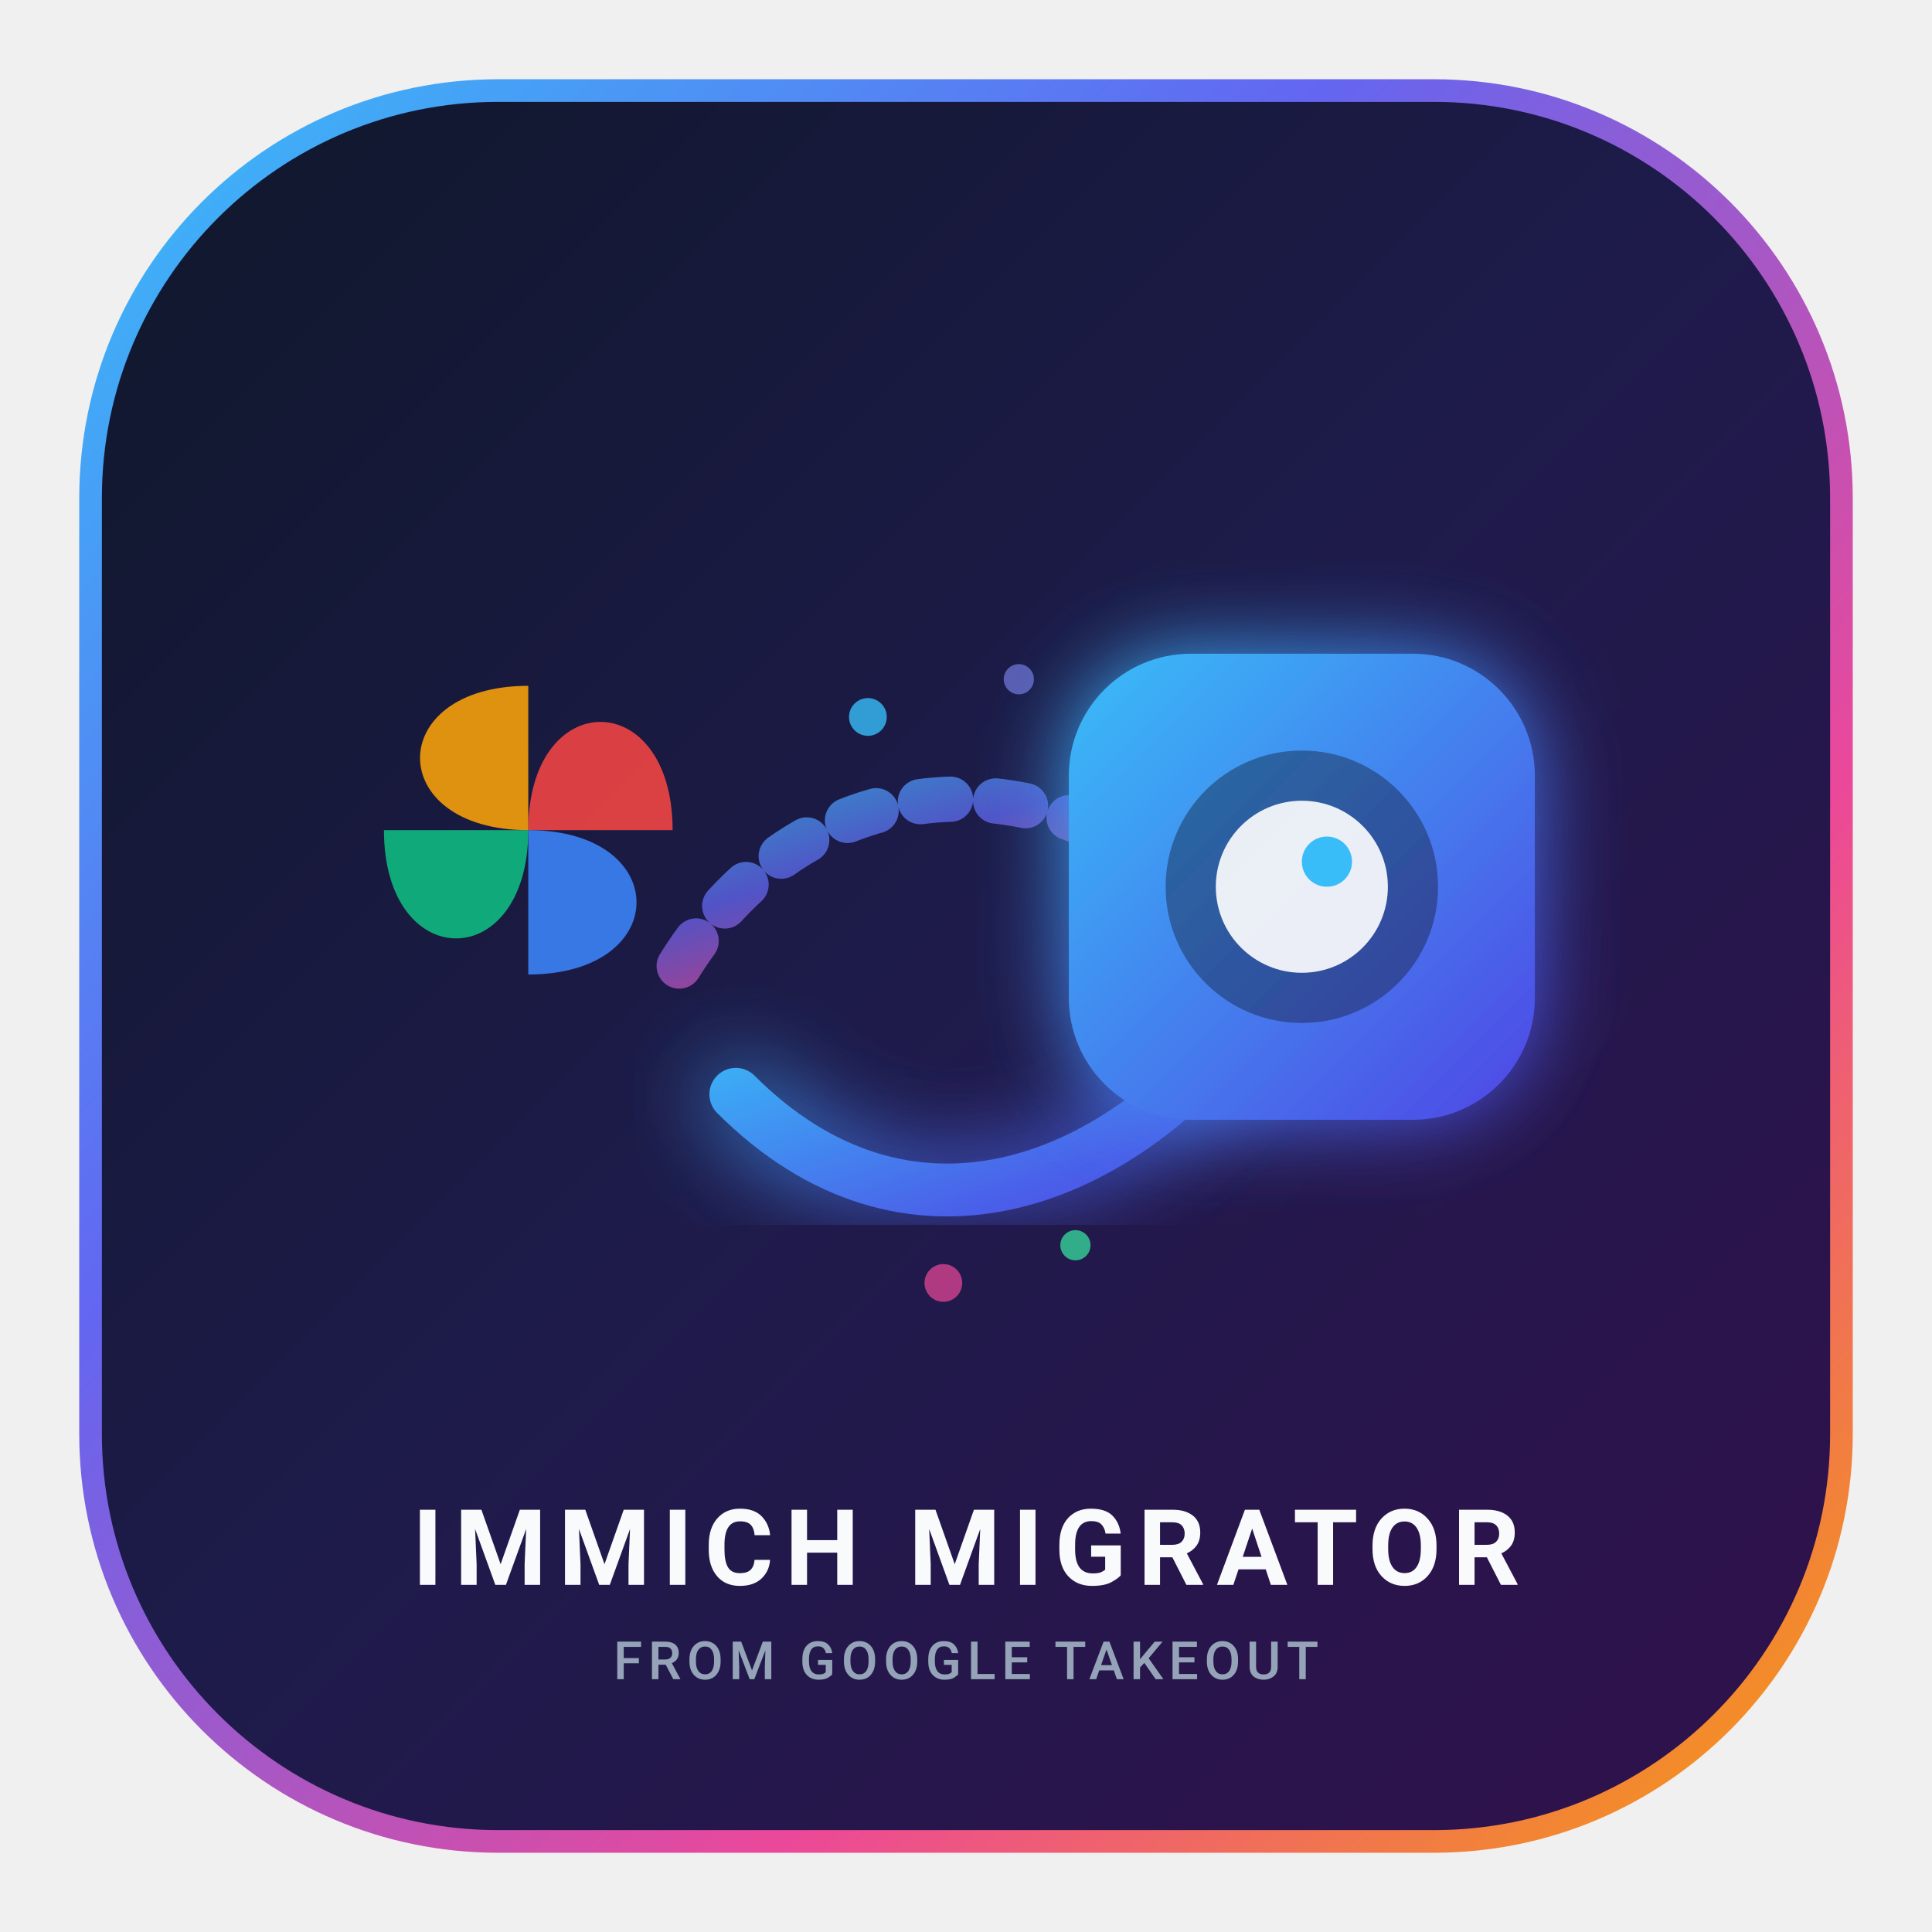
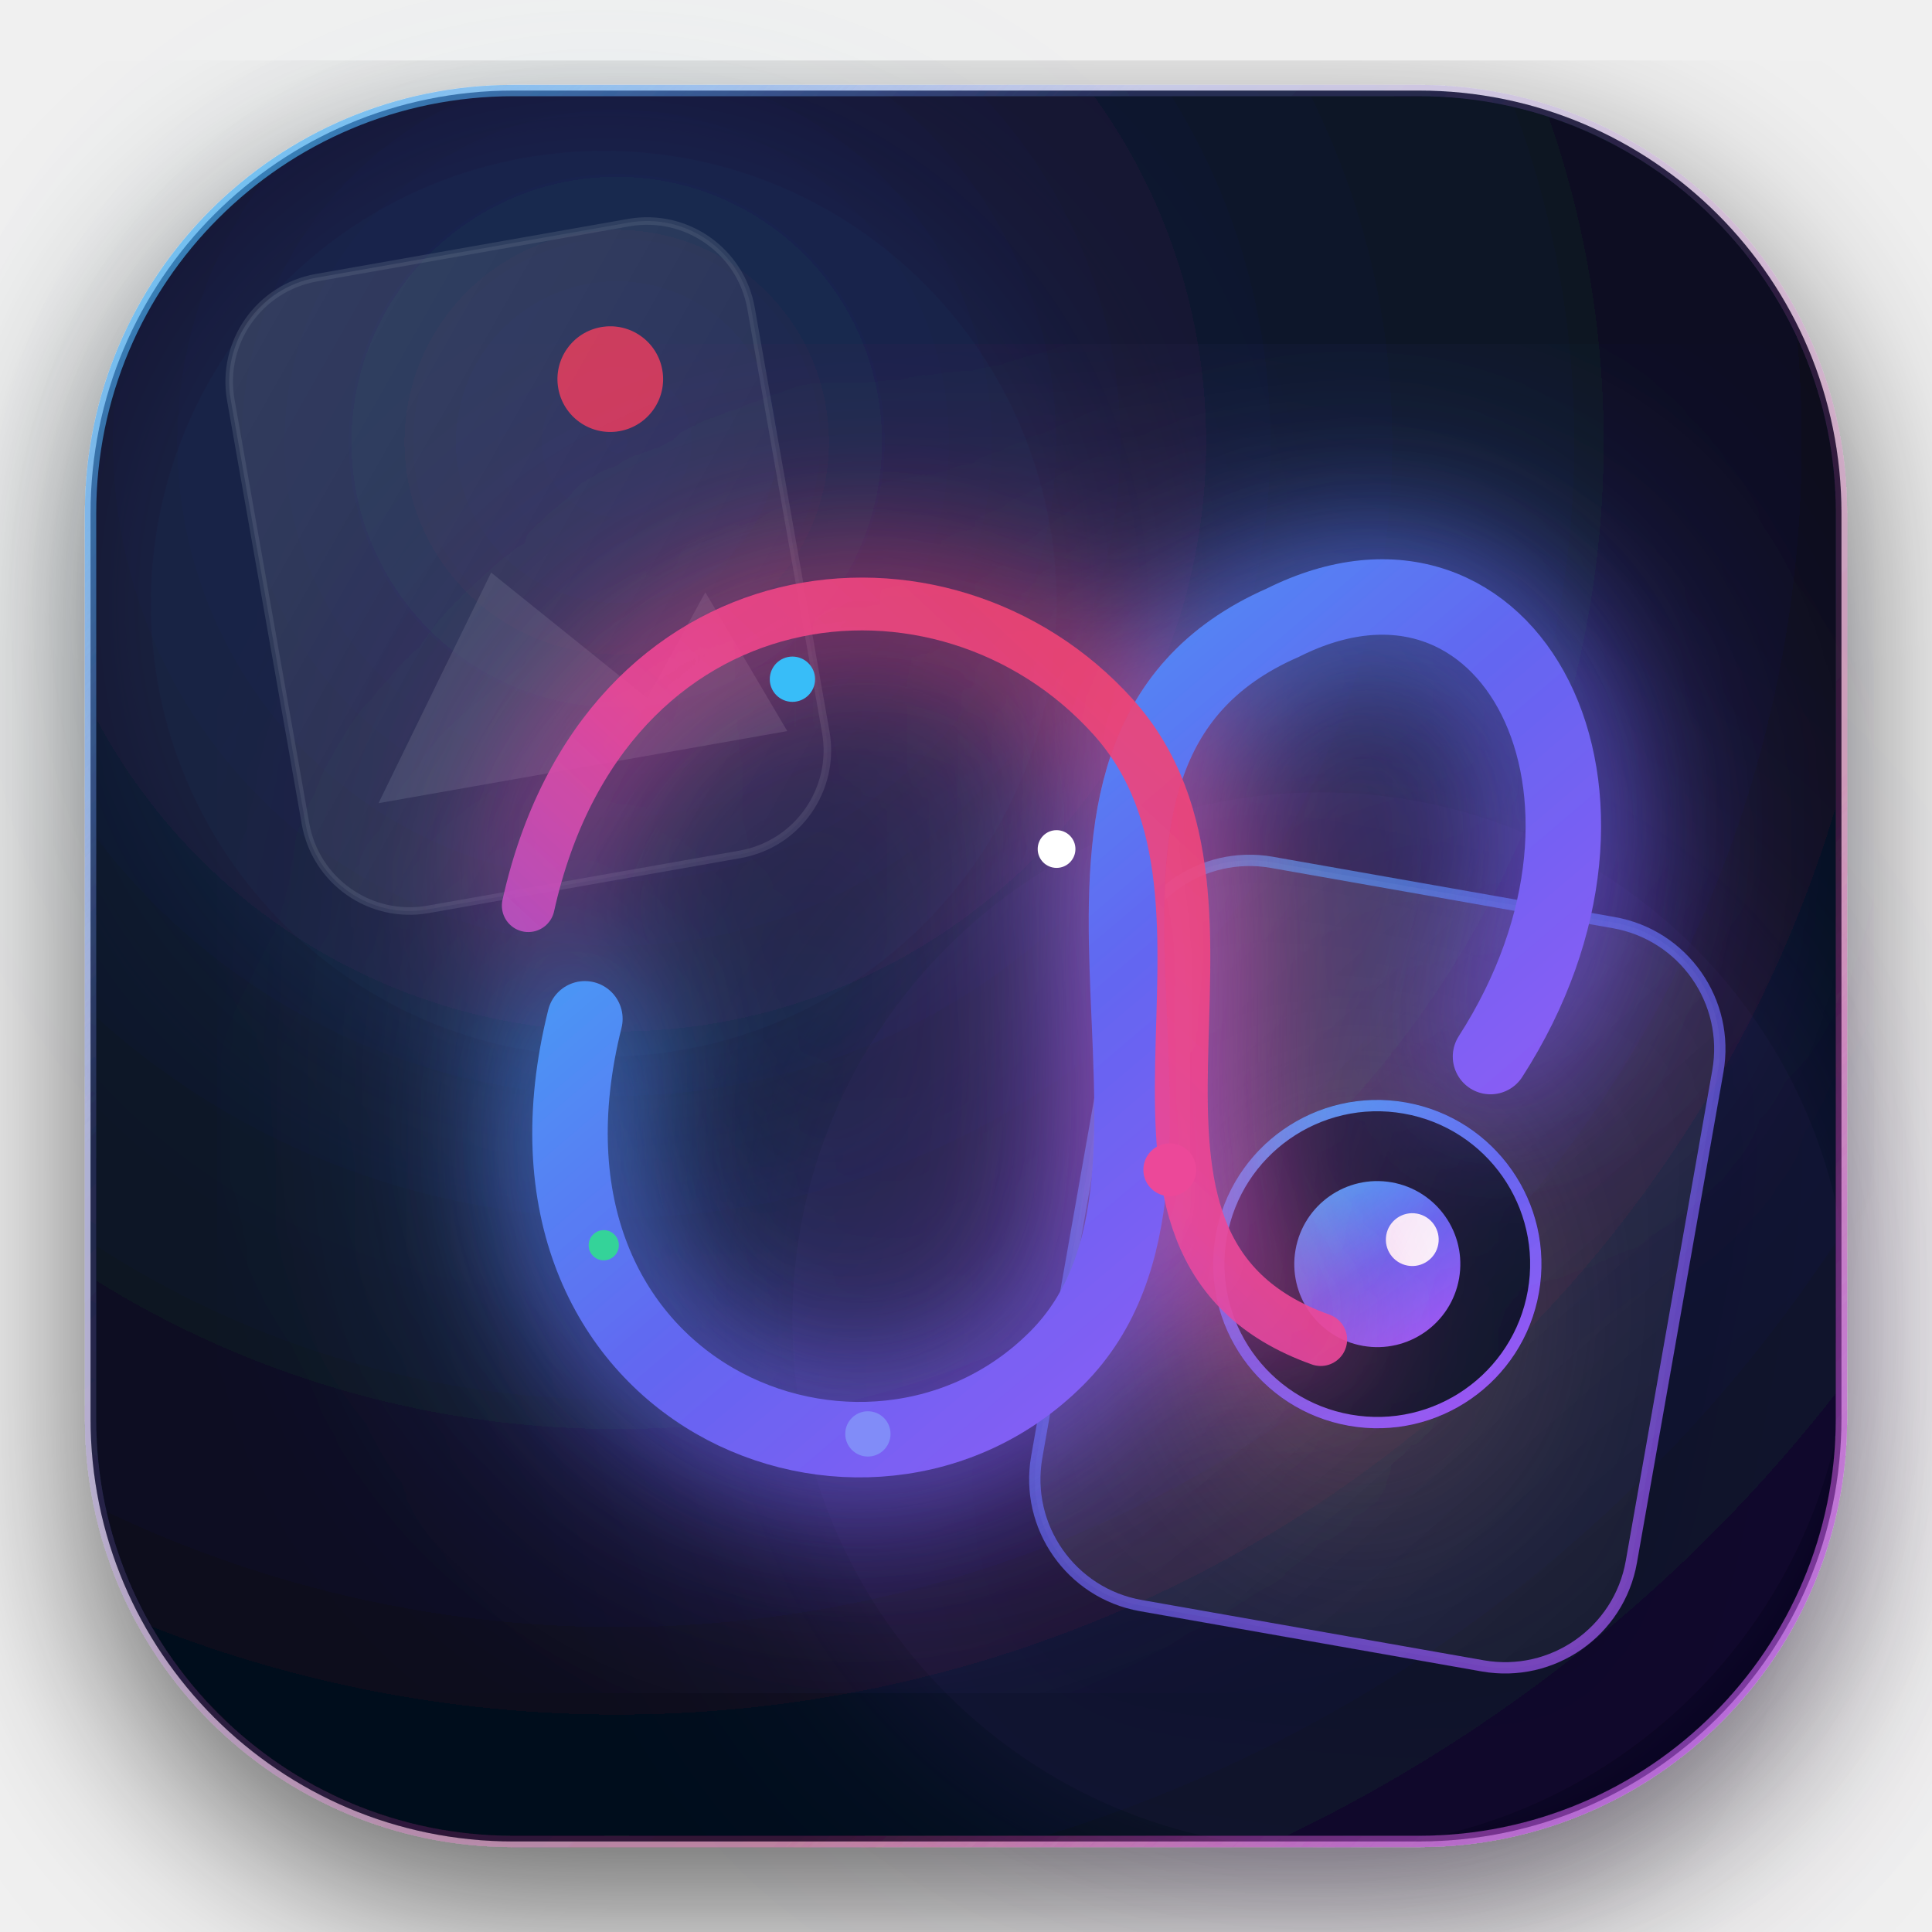
<svg xmlns="http://www.w3.org/2000/svg" viewBox="0 0 512 512" width="100%" height="100%">
  <defs>
-     <linearGradient id="bgGradient" x1="0%" y1="0%" x2="100%" y2="100%">
-       <stop offset="0%" stop-color="#0f172a" />
-       <stop offset="50%" stop-color="#1e1b4b" />
-       <stop offset="100%" stop-color="#31104b" />
+     <radialGradient id="meshGrad" cx="30%" cy="20%" r="90%">
+       <stop offset="0%" stop-color="#1e1b4b" />
+       <stop offset="45%" stop-color="#0f172a" />
+       <stop offset="100%" stop-color="#020617" />
+     </radialGradient>
+     <linearGradient id="streamGrad1" x1="0%" y1="0%" x2="100%" y2="100%">
+       <stop offset="0%" stop-color="#38bdf8" />
+       <stop offset="50%" stop-color="#6366f1" />
+       <stop offset="100%" stop-color="#a855f7" />
    </linearGradient>
-     <linearGradient id="borderGrad" x1="0%" y1="0%" x2="100%" y2="100%">
-       <stop offset="0%" stop-color="#38bdf8" />
-       <stop offset="35%" stop-color="#6366f1" />
-       <stop offset="70%" stop-color="#ec4899" />
-       <stop offset="100%" stop-color="#f59e0b" />
+     <linearGradient id="streamGrad2" x1="100%" y1="0%" x2="0%" y2="100%">
+       <stop offset="0%" stop-color="#f43f5e" />
+       <stop offset="50%" stop-color="#ec4899" />
+       <stop offset="100%" stop-color="#8b5cf6" />
    </linearGradient>
-     <linearGradient id="photoSrcGrad" x1="0%" y1="0%" x2="100%" y2="100%">
-       <stop offset="0%" stop-color="#ef4444" />
-       <stop offset="50%" stop-color="#f59e0b" />
-       <stop offset="100%" stop-color="#10b981" />
+     <linearGradient id="borderShine" x1="0%" y1="0%" x2="100%" y2="100%">
+       <stop offset="0%" stop-color="#38bdf8" stop-opacity="0.8" />
+       <stop offset="30%" stop-color="#818cf8" stop-opacity="0.2" />
+       <stop offset="70%" stop-color="#ec4899" stop-opacity="0.2" />
+       <stop offset="100%" stop-color="#a855f7" stop-opacity="0.8" />
    </linearGradient>
-     <linearGradient id="immichGrad" x1="0%" y1="0%" x2="100%" y2="100%">
-       <stop offset="0%" stop-color="#38bdf8" />
-       <stop offset="100%" stop-color="#4f46e5" />
+     <linearGradient id="cardGrad" x1="0%" y1="0%" x2="100%" y2="100%">
+       <stop offset="0%" stop-color="#ffffff" stop-opacity="0.12" />
+       <stop offset="100%" stop-color="#ffffff" stop-opacity="0.02" />
    </linearGradient>
-     <filter id="glow" x="-20%" y="-20%" width="140%" height="140%">
-       <feGaussianBlur stdDeviation="12" result="blur" />
-       <feComposite in="SourceGraphic" in2="blur" operator="over" />
+     <filter id="ultraGlow" x="-30%" y="-30%" width="160%" height="160%">
+       <feGaussianBlur stdDeviation="18" result="blur1" />
+       <feGaussianBlur stdDeviation="36" result="blur2" />
+       <feMerge>
+         <feMergeNode in="blur2" />
+         <feMergeNode in="blur1" />
+         <feMergeNode in="SourceGraphic" />
+       </feMerge>
+     </filter>
+     <filter id="softShadow" x="-10%" y="-10%" width="120%" height="120%">
+       <feDropShadow dx="0" dy="16" stdDeviation="24" flood-color="#000000" flood-opacity="0.6" />
    </filter>
  </defs>
-   <rect x="24" y="24" width="464" height="464" rx="108" fill="url(#bgGradient)" stroke="url(#borderGrad)" stroke-width="6" />
-   <g transform="translate(140, 220) scale(0.85)">
-     <path d="M 0,0 C 0,-45 45,-45 45,0 Z" fill="#ef4444" opacity="0.9" />
-     <path d="M 0,0 C 45,0 45,45 0,45 Z" fill="#3b82f6" opacity="0.9" />
-     <path d="M 0,0 C 0,45 -45,45 -45,0 Z" fill="#10b981" opacity="0.9" />
-     <path d="M 0,0 C -45,0 -45,-45 0,-45 Z" fill="#f59e0b" opacity="0.9" />
+   <rect x="24" y="24" width="464" height="464" rx="112" fill="url(#meshGrad)" stroke="url(#borderShine)" stroke-width="3" filter="url(#softShadow)" />
+   <circle cx="160" cy="160" r="120" fill="#38bdf8" opacity="0.08" filter="url(#ultraGlow)" />
+   <circle cx="350" cy="350" r="140" fill="#a855f7" opacity="0.10" filter="url(#ultraGlow)" />
+   <g transform="translate(140, 150) rotate(-10)">
+     <rect x="-70" y="-85" width="140" height="170" rx="28" fill="url(#cardGrad)" stroke="#64748b" stroke-width="2" stroke-opacity="0.3" backdrop-filter="blur(10px)" />
+     <circle cx="30" cy="-45" r="14" fill="#f43f5e" opacity="0.8" />
+     <path d="M -50,55 L -10,0 L 25,40 L 45,15 L 60,55 Z" fill="#64748b" opacity="0.35" />
  </g>
-   <path d="M 180,256 C 215,200 280,200 320,240" fill="none" stroke="url(#borderGrad)" stroke-width="12" stroke-linecap="round" stroke-dasharray="8 12" opacity="0.75" />
-   <path d="M 195,290 C 240,335 295,315 330,270" fill="none" stroke="url(#immichGrad)" stroke-width="14" stroke-linecap="round" filter="url(#glow)" />
-   <polygon points="345,260 320,250 338,285" fill="#38bdf8" />
-   <g transform="translate(345, 235) scale(0.95)" filter="url(#glow)">
-     <rect x="-65" y="-65" width="130" height="130" rx="34" fill="url(#immichGrad)" />
-     <circle cx="0" cy="0" r="38" fill="#0f172a" opacity="0.4" />
-     <circle cx="0" cy="0" r="24" fill="#ffffff" opacity="0.9" />
-     <circle cx="7" cy="-7" r="7" fill="#38bdf8" />
+   <g transform="translate(365, 335) rotate(10)" filter="url(#softShadow)">
+     <rect x="-80" y="-100" width="160" height="200" rx="34" fill="url(#cardGrad)" stroke="url(#streamGrad1)" stroke-width="3" stroke-opacity="0.7" />
+     <circle cx="0" cy="0" r="42" fill="#0f172a" stroke="url(#streamGrad1)" stroke-width="3" />
+     <circle cx="0" cy="0" r="22" fill="url(#streamGrad1)" />
+     <circle cx="8" cy="-8" r="7" fill="#ffffff" />
  </g>
-   <circle cx="230" cy="190" r="5" fill="#38bdf8" opacity="0.8" />
-   <circle cx="270" cy="180" r="4" fill="#818cf8" opacity="0.6" />
-   <circle cx="250" cy="340" r="5" fill="#ec4899" opacity="0.7" />
-   <circle cx="285" cy="330" r="4" fill="#34d399" opacity="0.8" />
-   <text x="256" y="420" font-family="-apple-system, BlinkMacSystemFont, 'Segoe UI', Roboto, Helvetica, Arial, sans-serif" font-size="28" font-weight="700" fill="#f8fafc" text-anchor="middle" letter-spacing="3">
-     IMMICH MIGRATOR
-   </text>
-   <text x="256" y="445" font-family="-apple-system, BlinkMacSystemFont, 'Segoe UI', Roboto, Helvetica, Arial, sans-serif" font-size="14" font-weight="500" fill="#94a3b8" text-anchor="middle" letter-spacing="1.5">
-     FROM GOOGLE TAKEOUT
-   </text>
+   <g filter="url(#ultraGlow)">
+     <path d="M 155,270 C 130,370 230,410 280,360 C 330,310 260,200 340,165 C 400,135 440,210 395,280" fill="none" stroke="url(#streamGrad1)" stroke-width="20" stroke-linecap="round" />
+     <path d="M 140,240 C 160,150 250,140 295,190 C 340,240 280,330 350,355" fill="none" stroke="url(#streamGrad2)" stroke-width="14" stroke-linecap="round" opacity="0.9" />
+   </g>
+   <circle cx="210" cy="180" r="6" fill="#38bdf8" />
+   <circle cx="280" cy="225" r="5" fill="#ffffff" />
+   <circle cx="310" cy="310" r="7" fill="#ec4899" />
+   <circle cx="230" cy="380" r="6" fill="#818cf8" />
+   <circle cx="160" cy="330" r="4" fill="#34d399" />
</svg>
